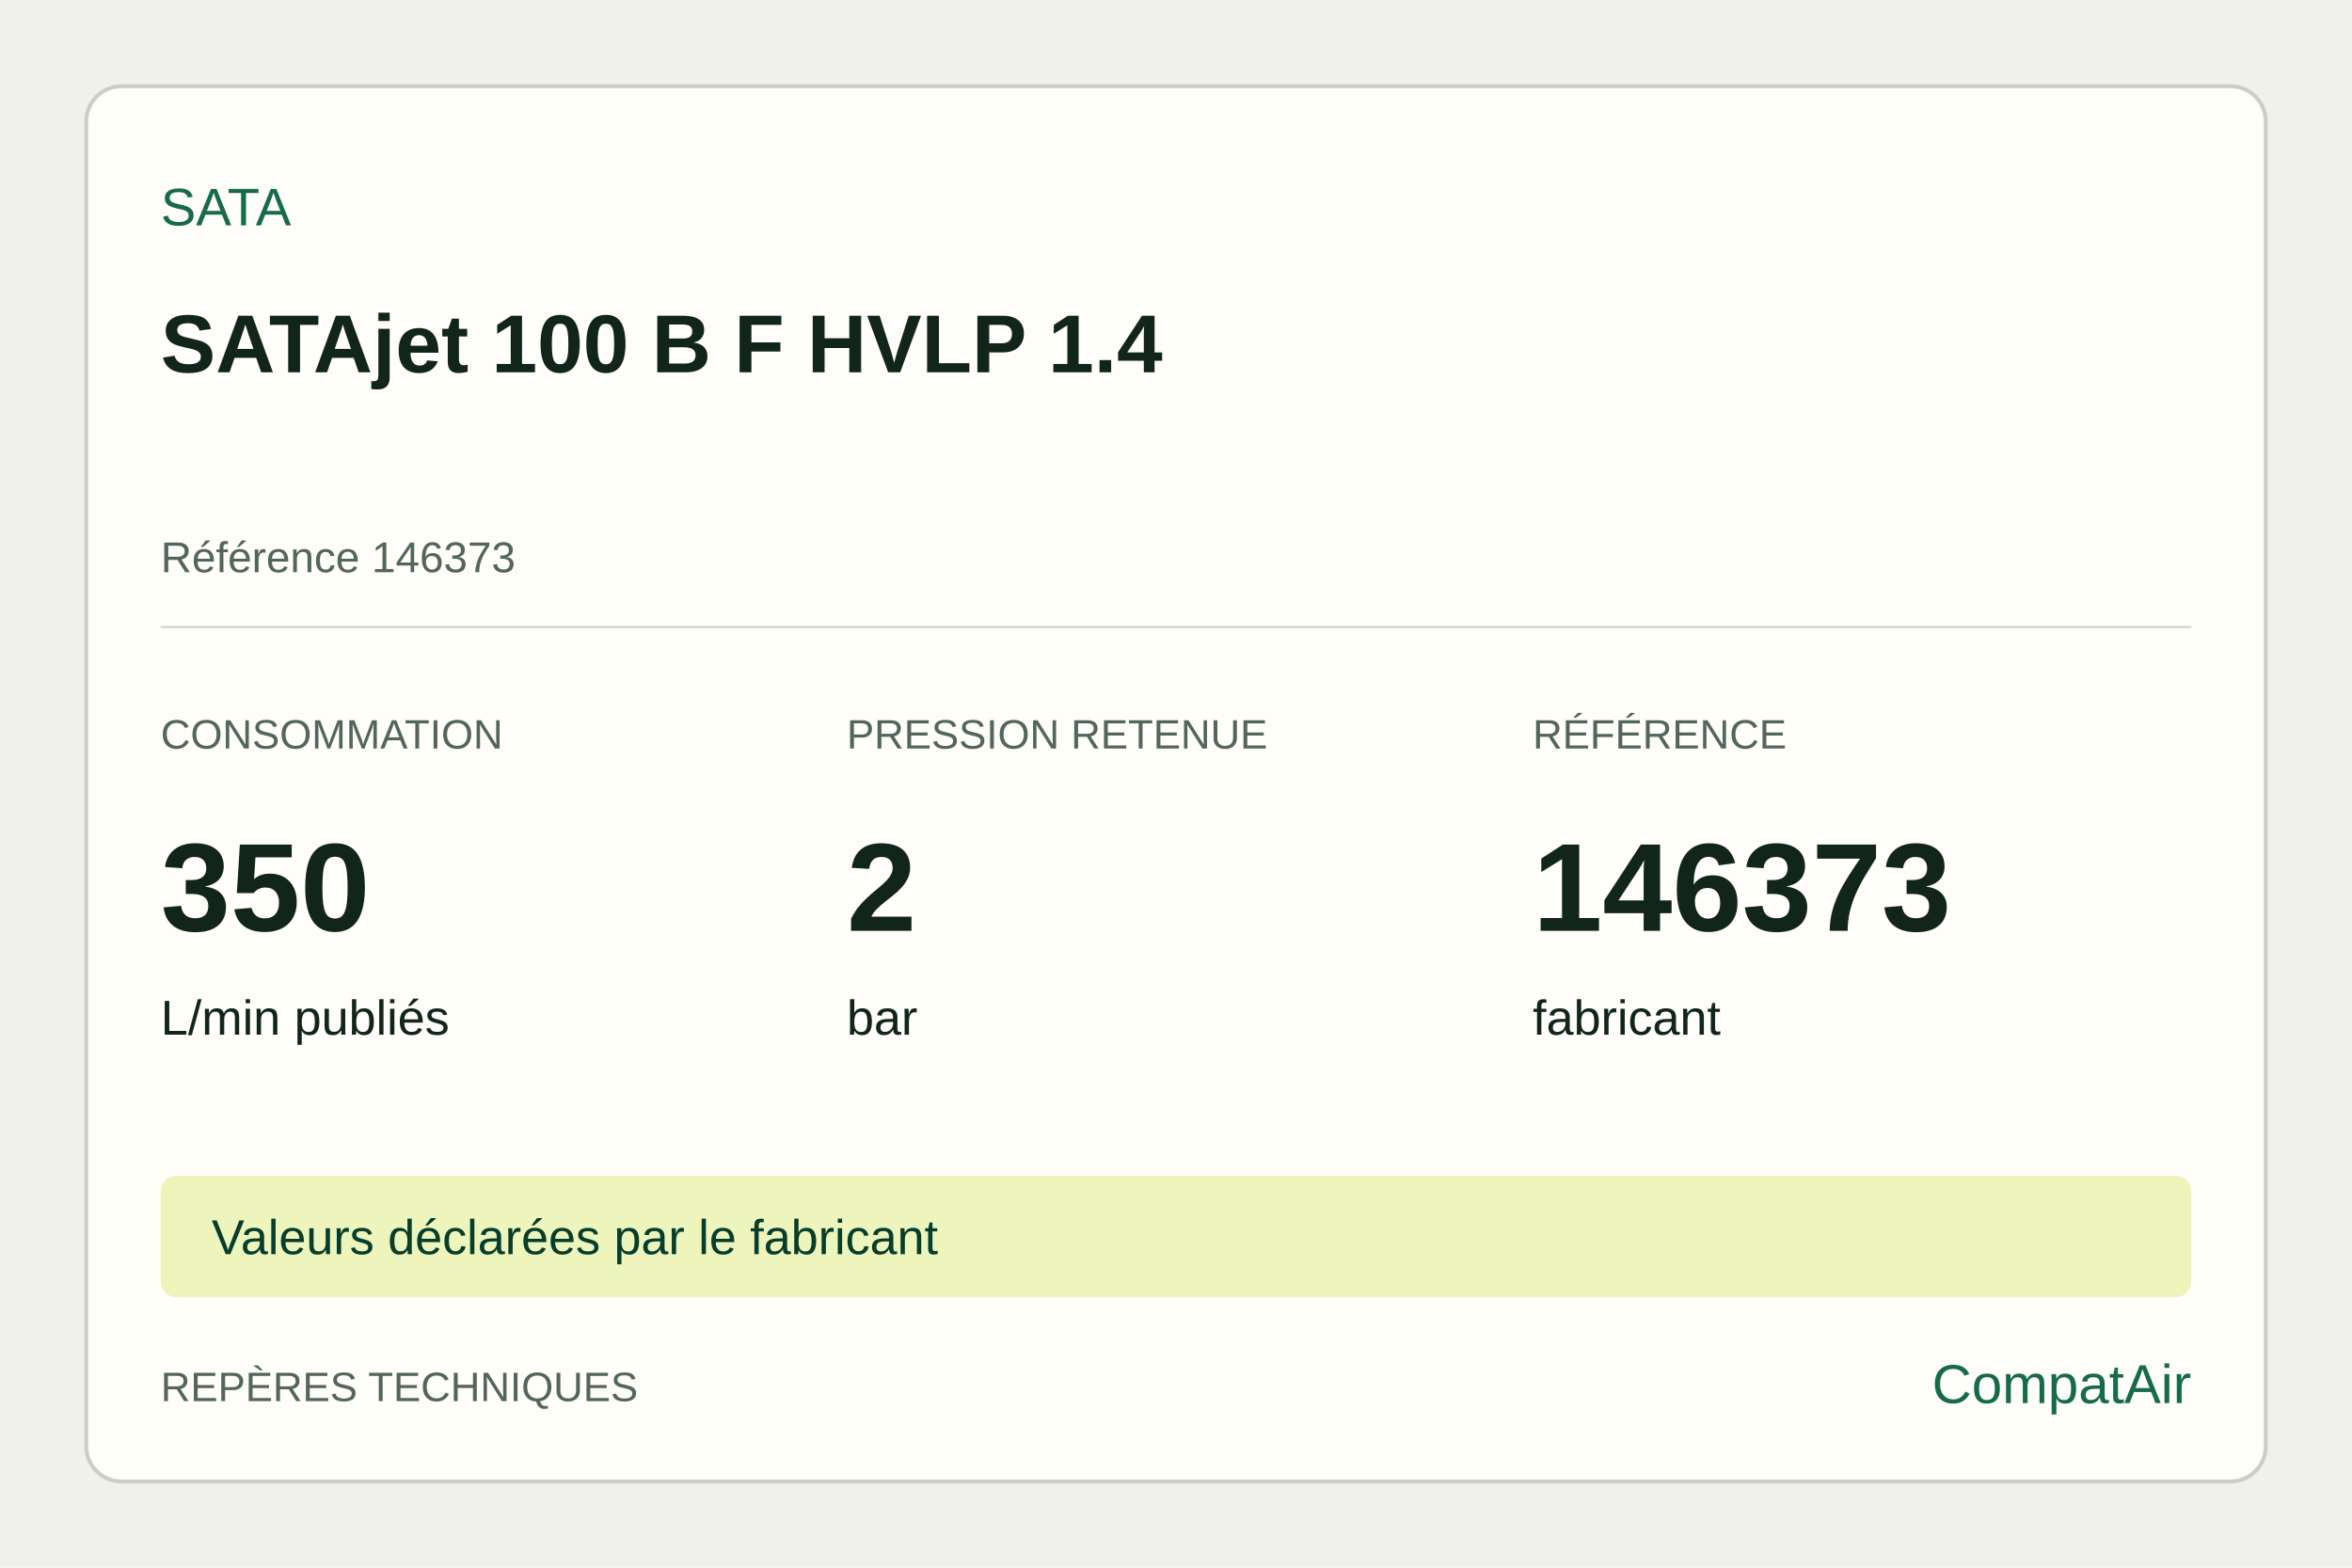
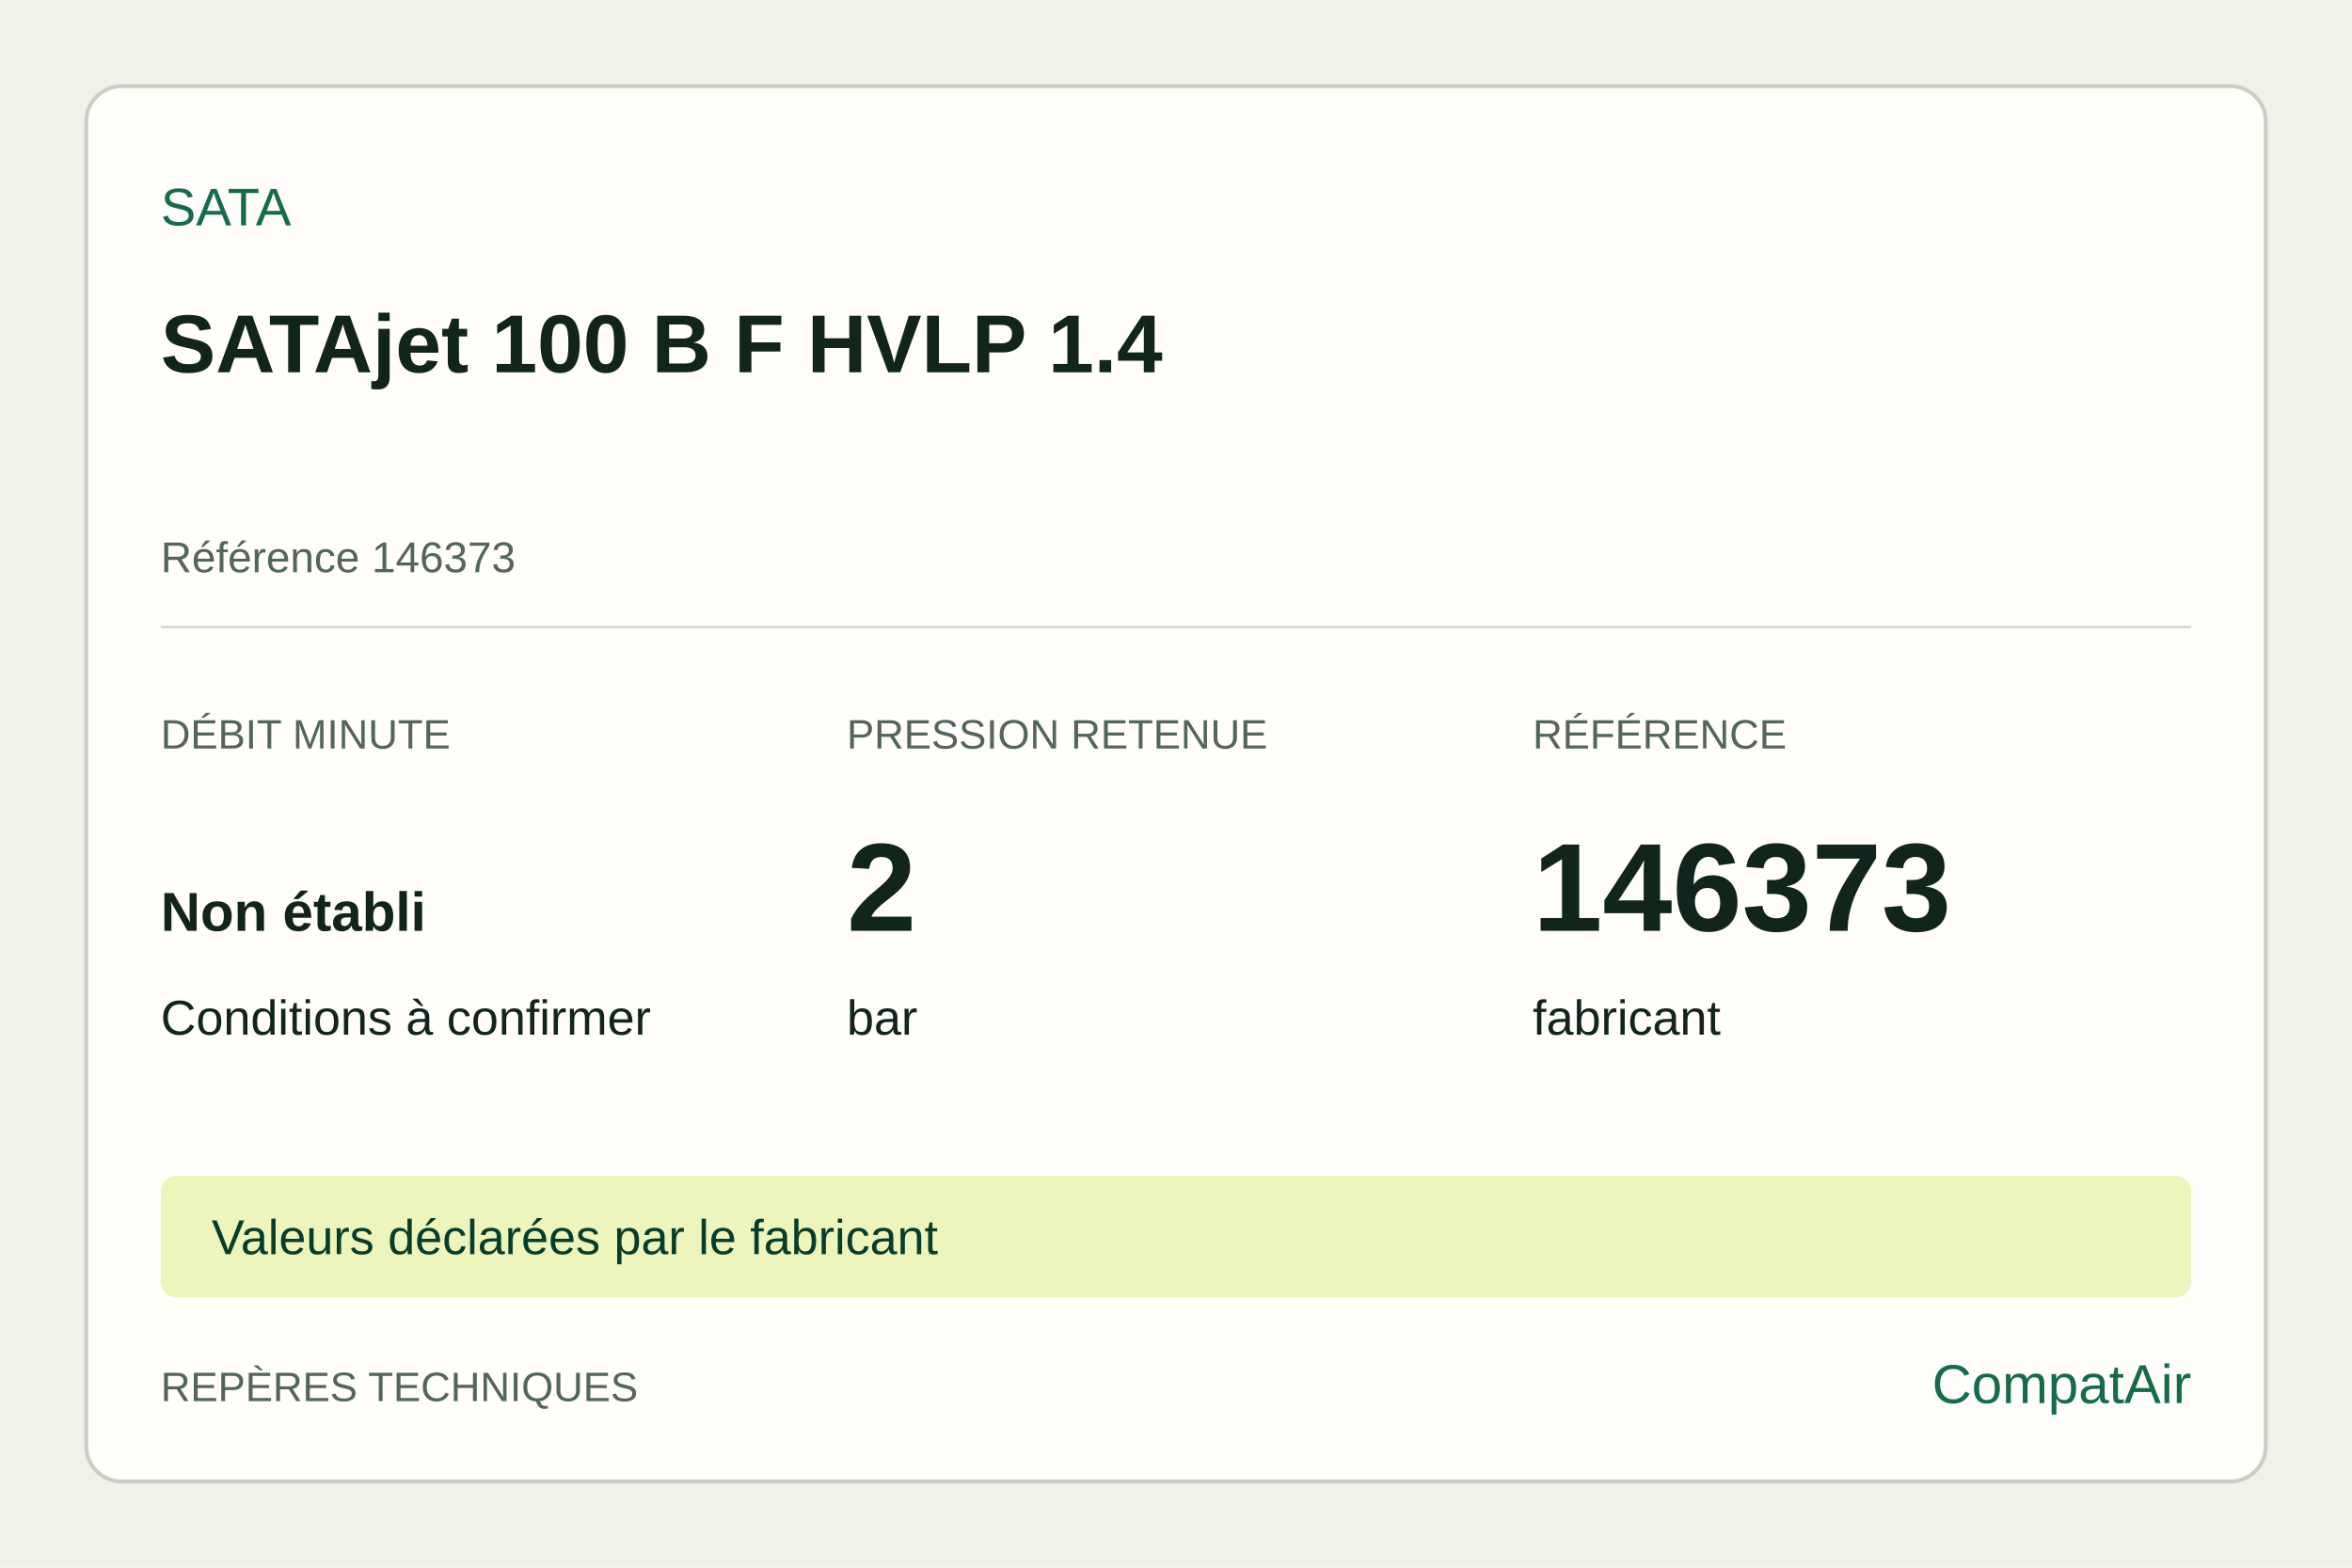
<svg xmlns="http://www.w3.org/2000/svg" width="1200" height="800" viewBox="0 0 1200 800">
  <rect width="1200" height="800" fill="#f0f1e9" />
  <rect x="44" y="44" width="1112" height="712" rx="18" fill="#fffef9" stroke="#c7d0c6" stroke-width="2" />
  <g font-family="Arial,sans-serif" fill="#11251c">
    <text x="82" y="115" font-size="27" fill="#166b4b">SATA</text>
    <text x="82" y="190" font-size="42" font-weight="700">SATAjet 100 B F HVLP 1.4</text>
    <text x="82" y="292" font-size="22" fill="#53665b">Référence 146373</text>
    <line x1="82" y1="320" x2="1118" y2="320" stroke="#c7d0c6" />
-     <text x="82" y="382" font-size="21" fill="#53665b">CONSOMMATION</text>
-     <text x="82" y="475" font-size="64" font-weight="700">350</text>
-     <text x="82" y="528" font-size="25">L/min publiés</text>
+     <text x="82" y="382" font-size="21" fill="#53665b">DÉBIT MINUTE</text>
+     <text x="82" y="475" font-size="28" font-weight="700">Non établi</text>
+     <text x="82" y="528" font-size="25">Conditions à confirmer</text>
    <text x="432" y="382" font-size="21" fill="#53665b">PRESSION RETENUE</text>
    <text x="432" y="475" font-size="64" font-weight="700">2</text>
    <text x="432" y="528" font-size="25">bar</text>
    <text x="782" y="382" font-size="21" fill="#53665b">RÉFÉRENCE</text>
    <text x="782" y="475" font-size="64" font-weight="700">146373</text>
    <text x="782" y="528" font-size="25">fabricant</text>
    <rect x="82" y="600" width="1036" height="62" rx="8" fill="#edf5bd" />
    <text x="108" y="640" font-size="25" fill="#073d2b">Valeurs déclarées par le fabricant</text>
    <text x="82" y="715" font-size="21" fill="#53665b">REPÈRES TECHNIQUES</text>
    <text x="1118" y="716" text-anchor="end" font-size="28" fill="#166b4b">CompatAir</text>
  </g>
</svg>
